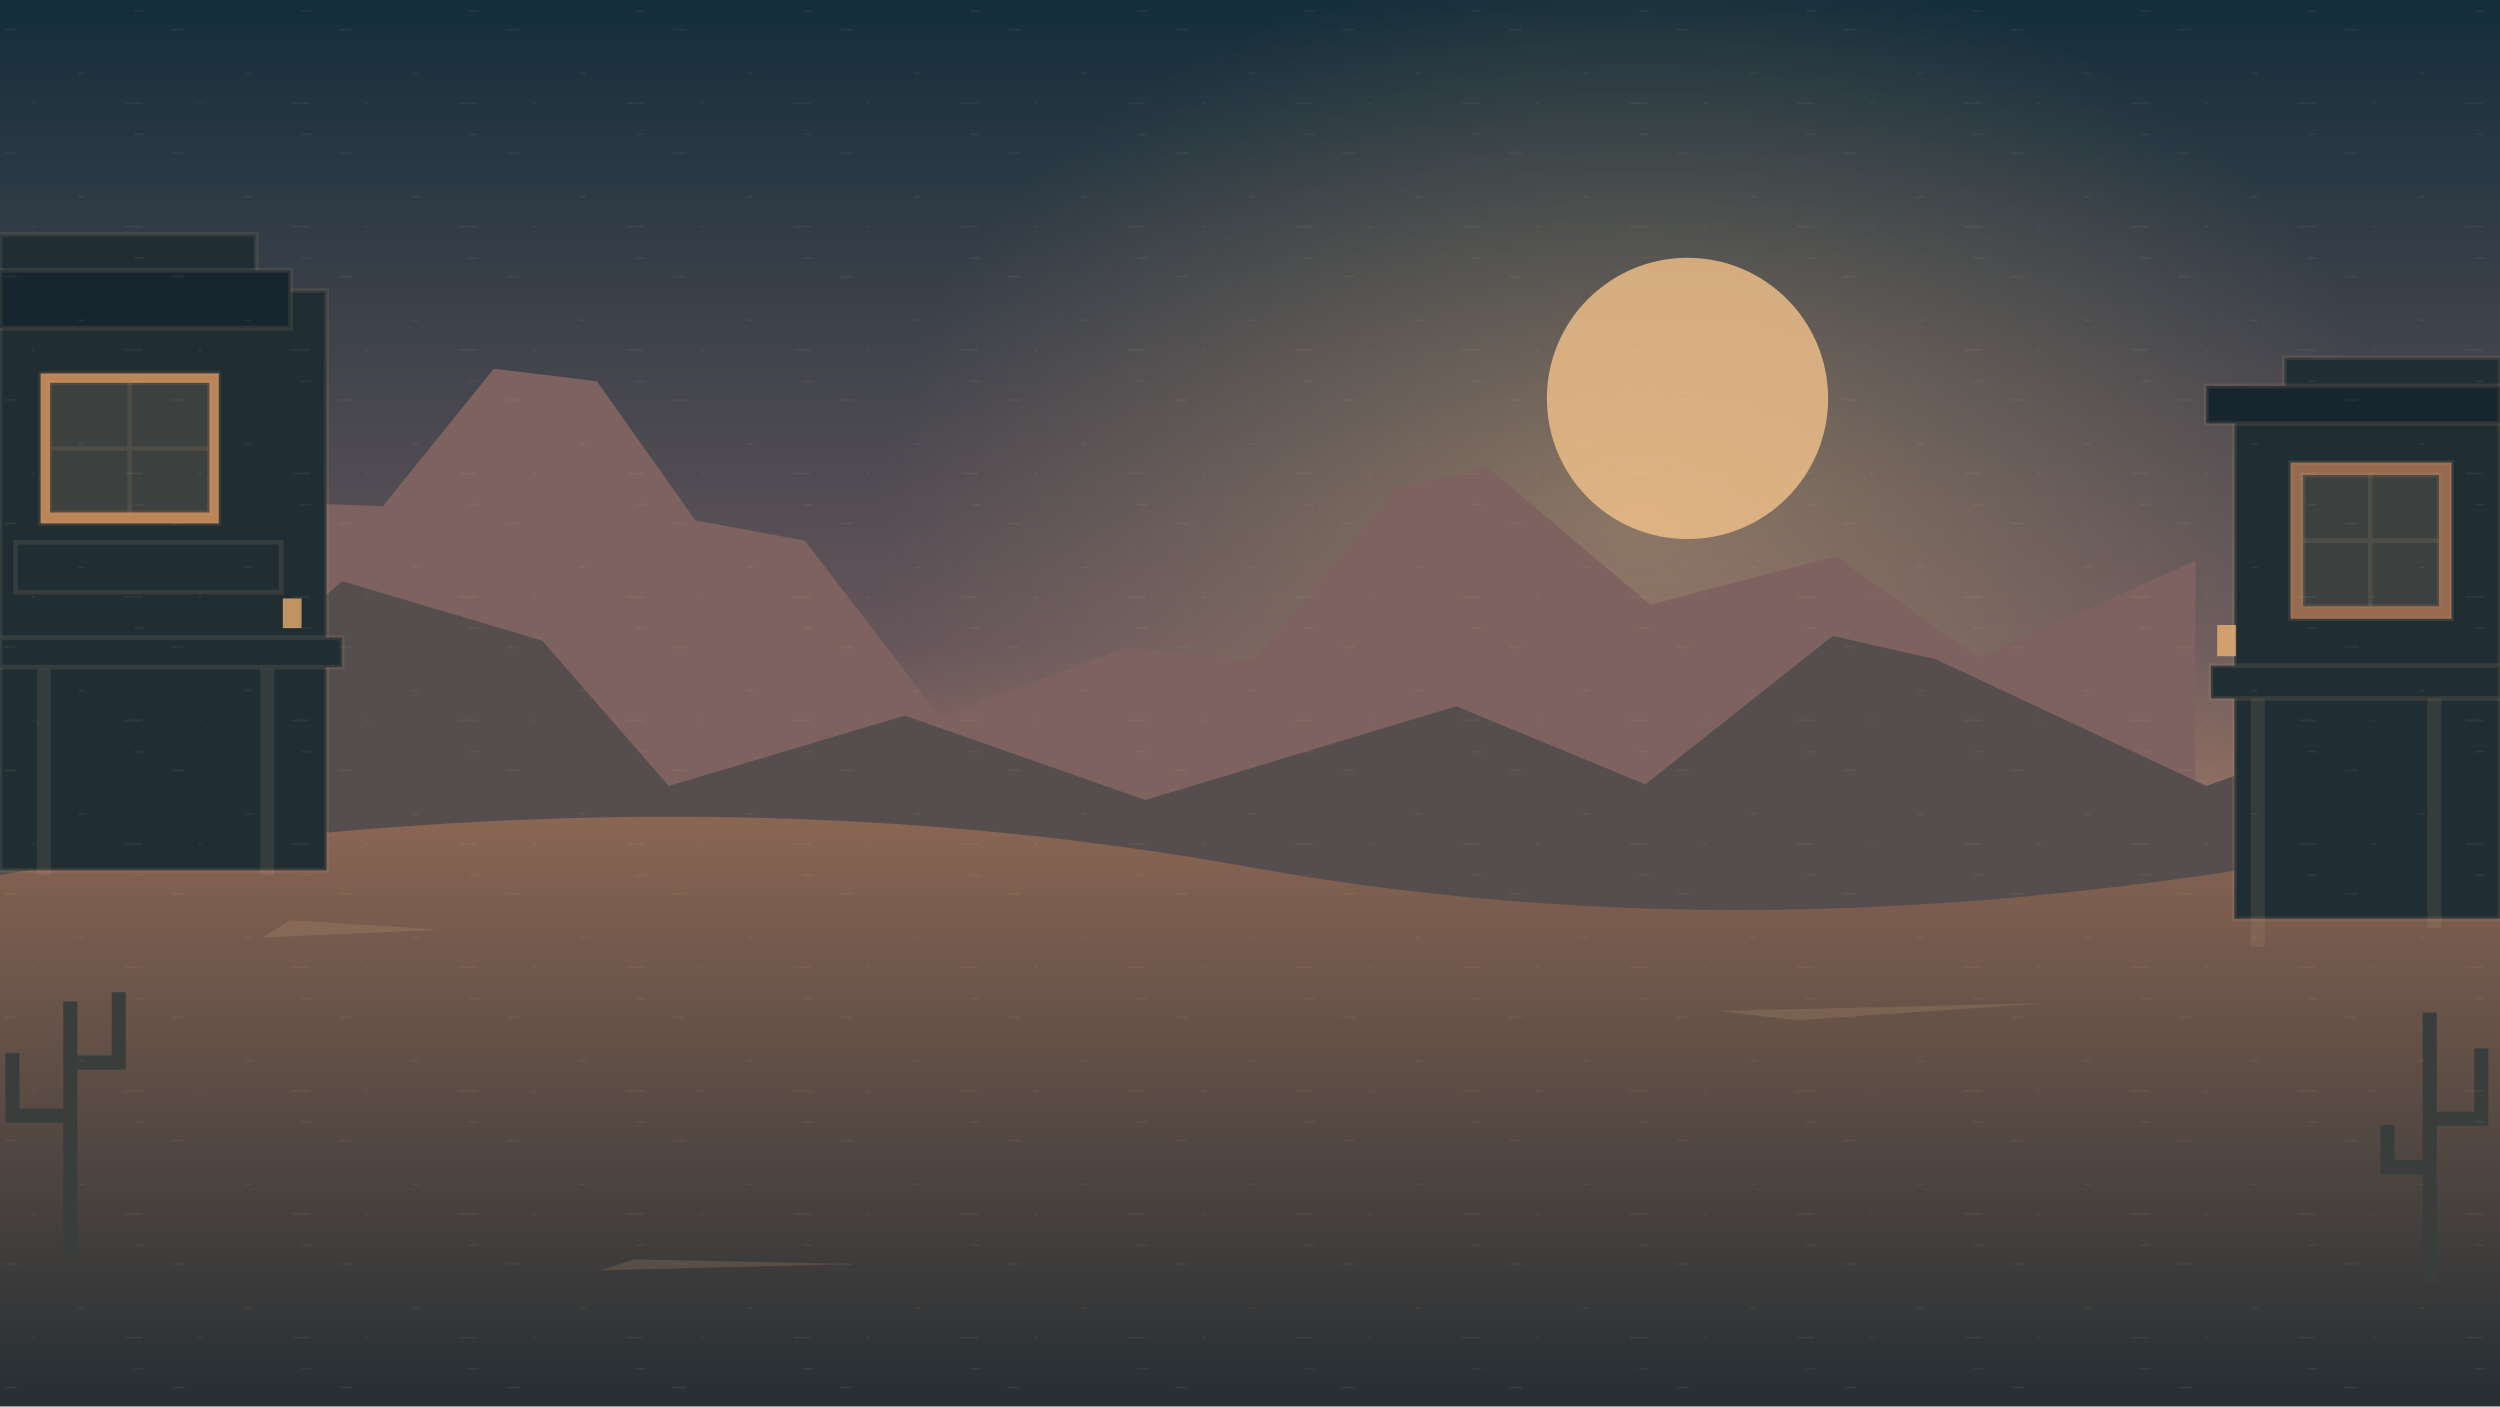
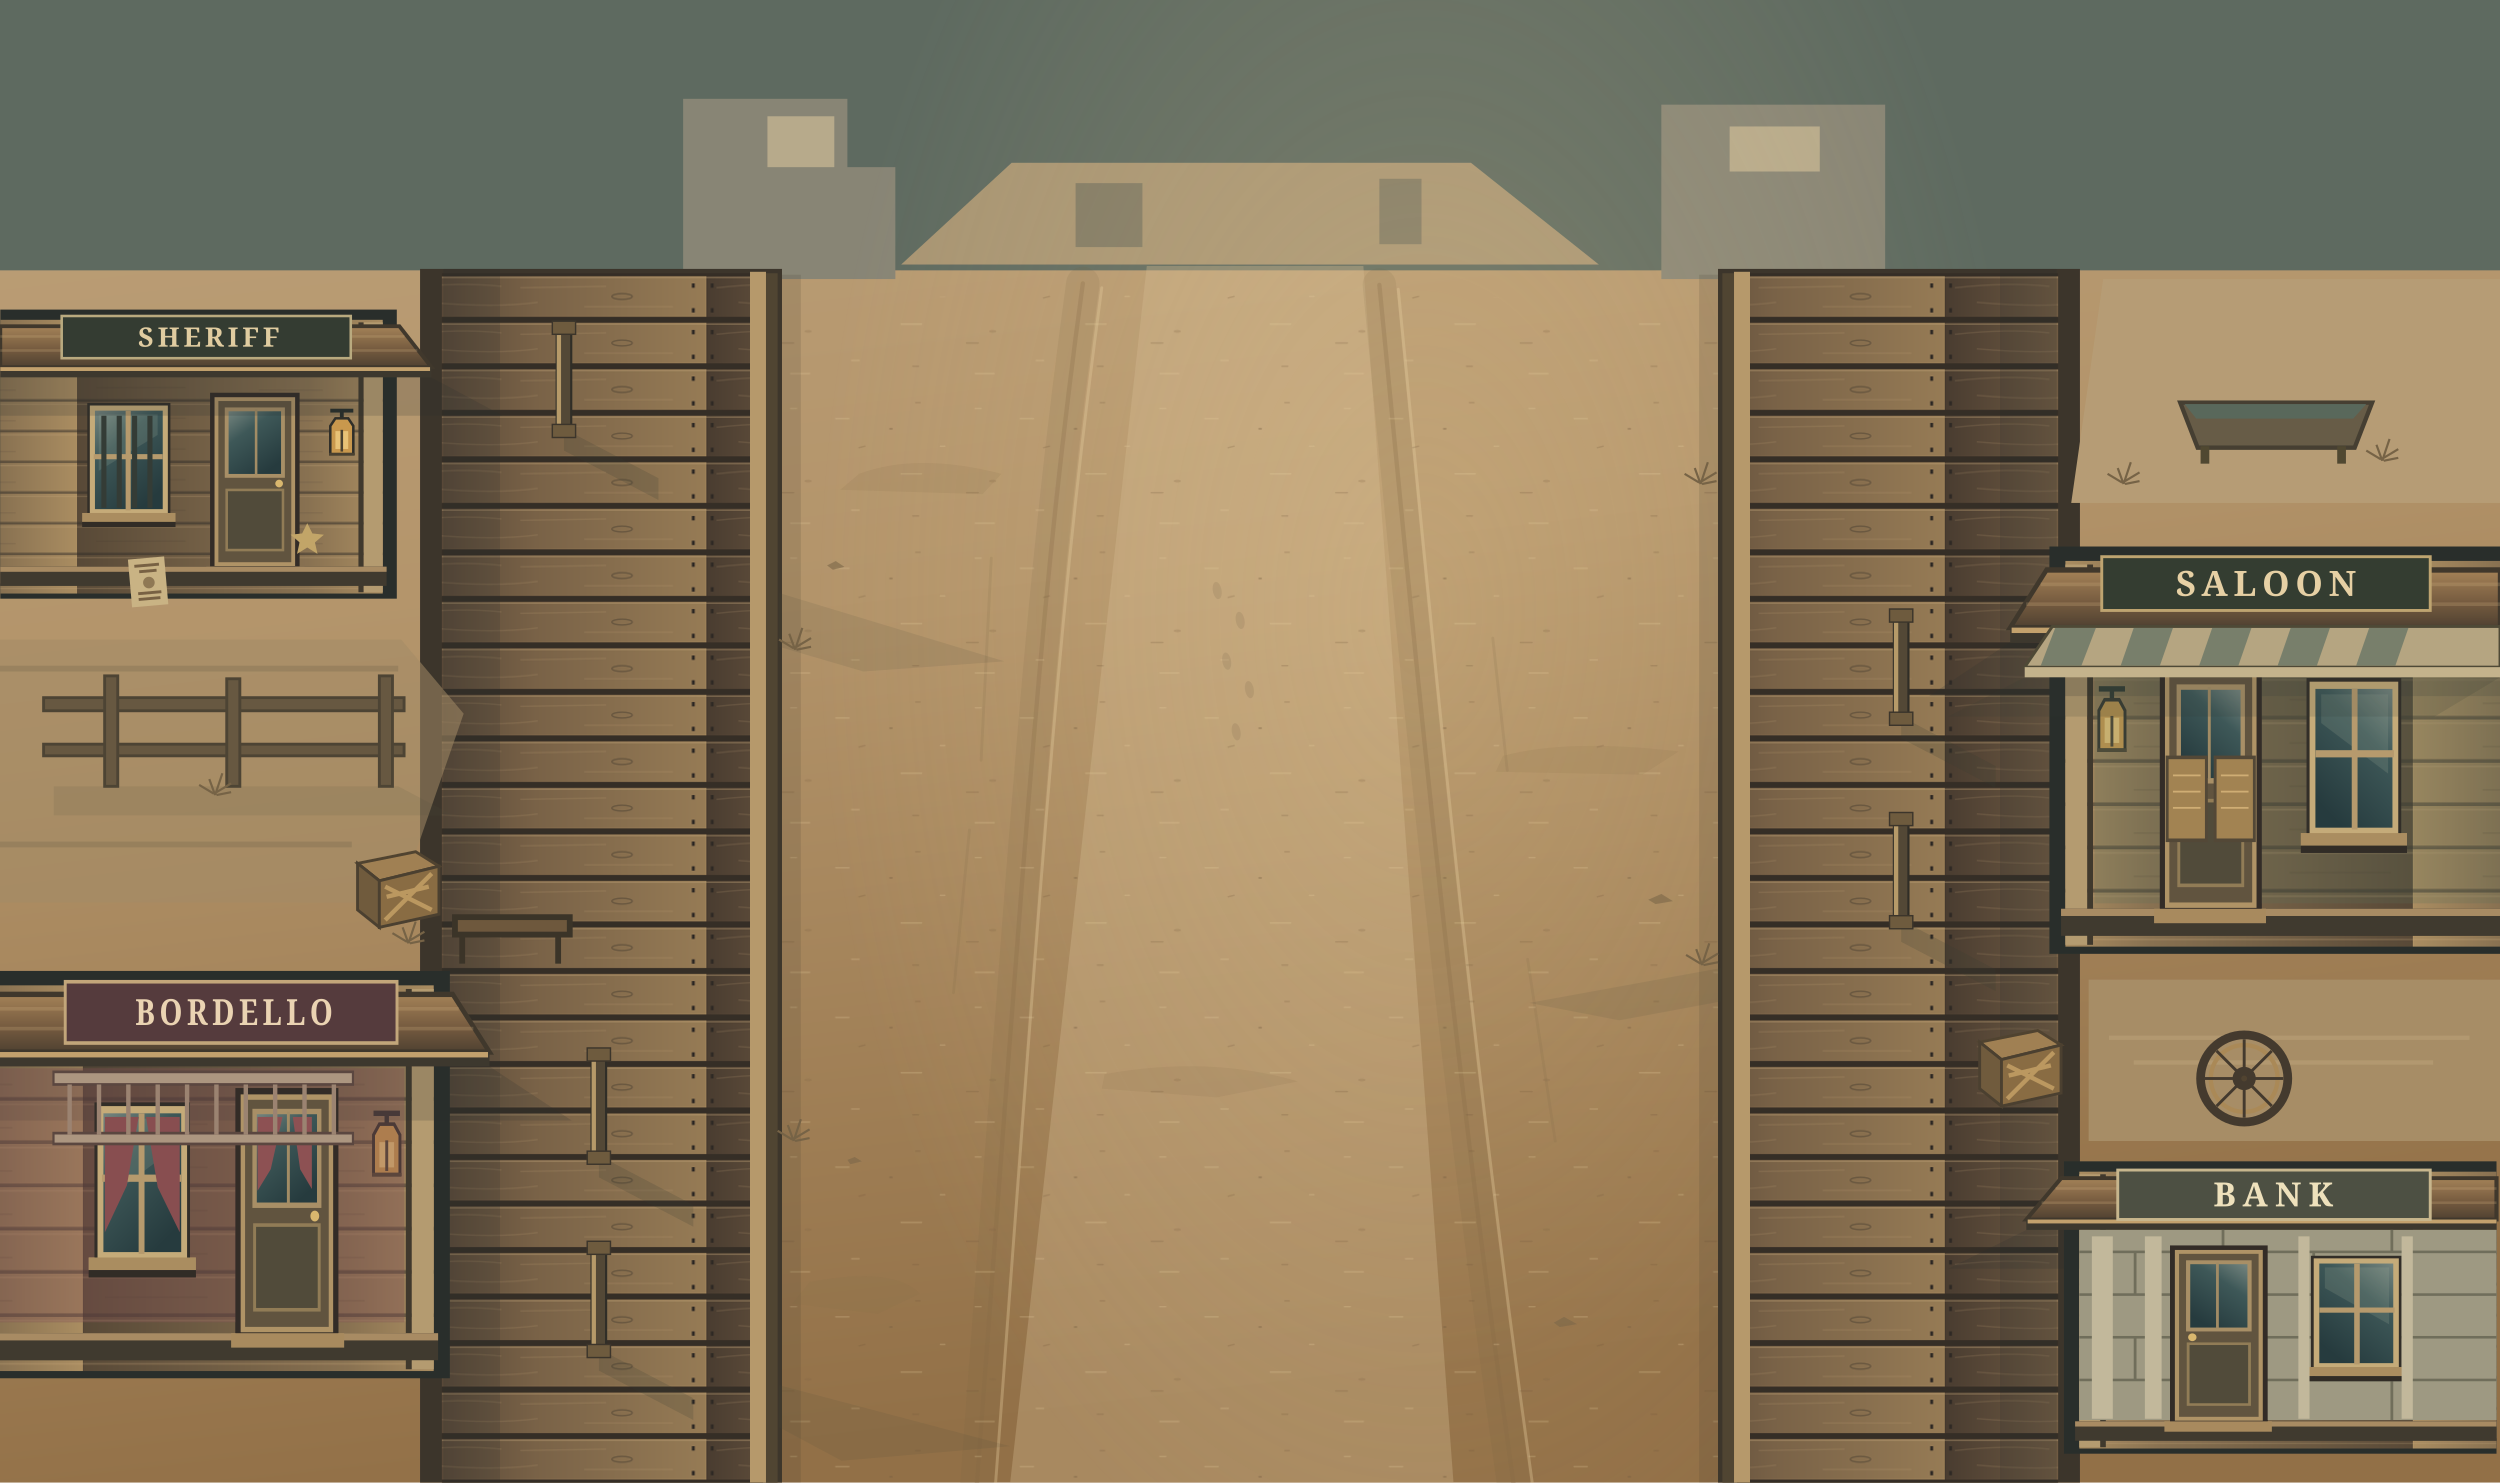
- <svg xmlns="http://www.w3.org/2000/svg" width="1600" height="900" viewBox="0 0 1600 900">
+ <svg xmlns="http://www.w3.org/2000/svg" width="1720" height="1020" viewBox="-60 -60 1720 1020">
  <defs>
-     <linearGradient id="sky" x2="0" y2="1">
-       <stop stop-color="#152e3b" />
-       <stop offset=".46" stop-color="#66565b" />
-       <stop offset=".76" stop-color="#d59469" />
-       <stop offset="1" stop-color="#e8bc82" />
-     </linearGradient>
-     <linearGradient id="sand" x2="0" y2="1">
-       <stop stop-color="#8a6654" />
-       <stop offset="1" stop-color="#252e33" />
-     </linearGradient>
-     <radialGradient id="glow">
-       <stop stop-color="#ffcb88" stop-opacity=".32" />
-       <stop offset="1" stop-color="#edbf7a" stop-opacity="0" />
+     <linearGradient id="earth" x2=".2" y2="1">
+       <stop stop-color="#bda17a" />
+       <stop offset=".45" stop-color="#b3946a" />
+       <stop offset="1" stop-color="#927047" />
+     </linearGradient>
+     <linearGradient id="walk" x2="1" y2="0">
+       <stop stop-color="#493c30" />
+       <stop offset=".45" stop-color="#796247" />
+       <stop offset="1" stop-color="#967b55" />
+     </linearGradient>
+     <linearGradient id="wall" x2="1" y2="0">
+       <stop stop-color="#584937" />
+       <stop offset=".75" stop-color="#887151" />
+       <stop offset="1" stop-color="#aa8d61" />
+     </linearGradient>
+     <linearGradient id="glass" x2=".6" y2="1">
+       <stop stop-color="#7a8982" />
+       <stop offset=".4" stop-color="#3e5858" />
+       <stop offset="1" stop-color="#263b3e" />
+     </linearGradient>
+     <linearGradient id="roof" x2="0" y2="1">
+       <stop stop-color="#a48257" />
+       <stop offset=".55" stop-color="#775c40" />
+       <stop offset="1" stop-color="#4f4131" />
+     </linearGradient>
+     <radialGradient id="sunlight">
+       <stop stop-color="#f2d7a0" stop-opacity=".22" />
+       <stop offset="1" stop-color="#f2d7a0" stop-opacity="0" />
    </radialGradient>
-     <pattern id="grain" width="107" height="79" patternUnits="userSpaceOnUse">
-       <path d="M3 19h8m39 28h4m32-40h6m-12 59h11M20 66h2" stroke="#f2d3a0" stroke-opacity=".07" />
+     <pattern id="dust" width="127" height="103" patternUnits="userSpaceOnUse">
+       <path d="M7 22h9m36 38h14m37-45h4M18 85h5m80 9h13M79 41h3" stroke="#ead1a0" stroke-opacity=".25" stroke-linecap="round" />
+       <path d="M23 42l4-1m70 32h8M62 11h3m-5 78h4" stroke="#6d553a" stroke-opacity=".22" stroke-linecap="round" />
+       <ellipse cx="45" cy="29" rx="1.4" ry=".7" fill="#745c40" opacity=".35" />
+       <ellipse cx="115" cy="65" rx="2.5" ry="1" fill="#806243" opacity=".22" />
    </pattern>
+     <pattern id="planks" width="213" height="32" patternUnits="userSpaceOnUse">
+       <path d="M0 0h213v32H0z" fill="url(#walk)" />
+       <path d="M0 1h213M0 31h213" stroke="#352e26" stroke-width="2" />
+       <path d="M0 3h213" stroke="#bea176" stroke-opacity=".38" />
+       <path d="M7 10q36-4 65-1m13 1 59-1m-122 11q46 4 75 0m32 3h61" fill="none" stroke="#c4a37a" stroke-opacity=".16" />
+       <path d="M4 7v3m0 14v3m200-20v3m0 14v3" stroke="#302a25" stroke-width="2" />
+       <ellipse cx="155" cy="16" rx="7" ry="2" fill="none" stroke="#453c30" stroke-opacity=".45" />
+     </pattern>
+     <pattern id="siding" width="240" height="24" patternUnits="userSpaceOnUse">
+       <path d="M0 0h240v24H0z" fill="url(#wall)" />
+       <path d="M0 23h240" stroke="#302d29" stroke-opacity=".48" stroke-width="2" />
+       <path d="M0 2h240" stroke="#d0b081" stroke-opacity=".22" />
+       <path d="M15 13h70m57 2h50" stroke="#372d26" stroke-opacity=".12" />
+     </pattern>
+     <g id="window">
+       <path d="M-4 -4h65v91H-4z" fill="#322e28" />
+       <path d="M0 0h57v81H0z" fill="url(#glass)" stroke="#c5ab79" stroke-width="4" />
+       <path d="M5 5h46v16L5 49Z" fill="#acb5a0" opacity=".17" />
+       <path d="M28 2v78M1 38h54" stroke="#b69a6d" stroke-width="4" />
+       <path d="M-8 82h73v7H-8z" fill="#aa8d60" />
+       <path d="M-8 89h73v4H-8z" fill="#312c26" />
+     </g>
+     <g id="door">
+       <path d="M-5 -5h70v140H-5z" fill="#332c27" />
+       <path d="M0 0h60v129H0z" fill="#61543f" stroke="#af9366" stroke-width="3" />
+       <path d="M8 8h44v52H8z" fill="url(#glass)" stroke="#a88f66" stroke-width="3" />
+       <path d="M8 71h44v47H8z" fill="#514b3a" stroke="#917c56" stroke-width="2" />
+       <path d="M31 8v51" stroke="#a28c65" stroke-width="2" />
+       <circle cx="49" cy="66" r="3" fill="#d9b76e" />
+       <path d="M-8 131h77v8H-8z" fill="#a88a5e" />
+     </g>
+     <g id="lantern">
+       <path d="M0 -22v9m-9-9h18" stroke="#282e2b" stroke-width="3" />
+       <path d="M-9 -10l4-6H5l4 6v22H-9z" fill="#c9984d" stroke="#302f29" stroke-width="2" />
+       <path d="M-5 -6h10V8H-5z" fill="#e8c276" />
+       <path d="M-10 12h20M0 -7v17" stroke="#4a4130" stroke-width="2" />
+     </g>
+     <g id="facade">
+       <path d="M-60 0H250V226H-60z" fill="#292e2b" />
+       <path d="M-60 8H239V222H-60z" fill="url(#siding)" />
+       <path d="M224 10h15v211h-15z" fill="#b49b70" />
+       <path d="M220 10h4v211h-4z" fill="#40392d" />
+       <use href="#window" x="12" y="77" />
+       <use href="#door" x="109" y="70" />
+       <path d="M-60 201h302v15H-60z" fill="#403a2f" />
+       <path d="M-60 201h302v4H-60z" fill="#a88b63" />
+       <path d="M-60 13H252L277 45H-60z" fill="url(#roof)" stroke="#40382c" stroke-width="3" />
+       <path d="M-60 21H256M-60 32H266" stroke="#cfaf7d" stroke-opacity=".25" stroke-width="2" />
+       <path d="M-60 45H277v8H-60z" fill="#3d382e" />
+       <path d="M-60 45H276v3H-60z" fill="#c3a16d" />
+       <path d="M-60 53H277l56 30H-60z" fill="#282d2a" opacity=".18" />
+       <use href="#lantern" x="207" y="101" />
+     </g>
+     <g id="post">
+       <path d="M0 0l65 34v15L0 15Z" fill="#34392e" opacity=".19" />
+       <path d="M-5 -70H5V3H-5z" fill="#534836" stroke="#302e27" stroke-width="1.5" />
+       <path d="M-5 -70h3V2h-3z" fill="#b69a69" />
+       <path d="M-8 -74H8v9H-8zM-8 -3H8v9H-8z" fill="#6e5b3e" stroke="#3c352b" stroke-width="1" />
+     </g>
+     <g id="crate">
+       <path d="M0 0l40-8 16 10-41 10Z" fill="#a08053" stroke="#504330" stroke-width="2" />
+       <path d="M0 0l15 12v32L0 32Z" fill="#705b3d" stroke="#4b4030" stroke-width="2" />
+       <path d="M15 12l41-10v33L15 44Z" fill="#896c43" stroke="#4b4030" stroke-width="2" />
+       <path d="M19 16l32 16m0-25L19 39M20 23l29-7" stroke="#bb9860" stroke-width="3" />
+     </g>
+     <g id="weed" stroke="#766346" stroke-width="1.5" fill="none">
+       <path d="M0 0l-4-11M0 0l5-15M1-2l10-6M-1-1l-10-6M1 0l10-2" />
+     </g>
  </defs>
-   <path fill="url(#sky)" d="M0 0h1600v900H0z" />
-   <ellipse cx="1050" cy="330" rx="490" ry="360" fill="url(#glow)" />
-   <circle cx="1080" cy="255" r="90" fill="#f2c28b" opacity=".8" />
-   <path d="M0 413l140-93 105 4 71-88 66 8 63 89 70 13 87 113 120-45 80 9 92-111 58-13 104 88 119-31 91 65 139-62v356H0Z" fill="#7d6260" />
-   <path d="M0 470l123-15 96-83 128 38 81 93 151-45 154 54 199-60 121 50 120-95 66 15 173 81 188-67v464H0Z" fill="#554d4e" />
-   <path d="M0 560Q430 488 800 555t800-30v375H0Z" fill="url(#sand)" />
-   <g fill="#202e34" stroke="#d6a477" stroke-opacity=".12" stroke-width="3">
-     <path d="M0 150h164v36h45v371H0Z" />
-     <path d="M0 173h186v37H0Z" fill="#17262e" />
-     <path d="M26 239h114v96H26z" fill="#bc8557" />
-     <path d="M32 245h102v83H32Z" fill="#3c4140" />
-     <path d="M83 245v84m-50-42h100" />
-     <path d="M10 347h170v32H10z" />
-     <path d="M0 408h219v19H0z" />
-     <path d="M28 428v132m143-132v132" stroke-width="9" />
-     <path d="M1462 229h138v359h-170V267h32Z" />
-     <path d="M1412 247h188v24h-188z" fill="#17262e" />
-     <path d="M1466 296h103v100h-103z" fill="#956a4e" />
-     <path d="M1474 304h87v84h-87z" fill="#3c4140" />
-     <path d="M1517 304v84m-43-42h87" />
-     <path d="M1415 426h185v21h-185z" />
-     <path d="M1445 447v159m113-159v147" stroke-width="9" />
-   </g>
-   <g fill="#f3b576" opacity=".75">
-     <path d="M181 383h12v19h-12zM1419 400h12v20h-12z" />
-   </g>
-   <g stroke="#393d3c" stroke-width="9" fill="none">
-     <path d="M45 641v163m0-90H8v-40m37 6h31v-45M1555 648v174m0-106h33v-45m-33 76h-27v-27" />
-   </g>
-   <g fill="#d8ac7b" opacity=".17">
-     <path d="M186 589l96 6-114 5zM1100 647l210-5-161 11zM406 806l140 3-162 4z" />
-   </g>
-   <path fill="url(#grain)" d="M0 0h1600v900H0z" />
+   <path d="M-60-60H1660V960H-60z" fill="url(#earth)" />
+   <path d="M-60-60H1660V126H-60z" fill="#5e6a60" />
+   <path d="M410 8h113v47h33v77H410zM1083 12h154v120h-154z" fill="#888575" />
+   <path d="M468 20h46v35h-46zM1130 27h62v31h-62z" fill="#b7aa8b" />
+   <path d="M560 122l76-70h316l88 70Z" fill="#a89573" />
+   <path d="M680 66h46v44h-46zM889 63h29v45h-29z" fill="#827b65" />
+   <path d="M729 123h149l62 837H635Z" fill="#d0b78e" opacity=".35" />
+   <ellipse cx="918" cy="362" rx="418" ry="695" fill="url(#sunlight)" />
+   <g fill="none" stroke-linecap="round">
+     <path d="M685 135C657 340 647 492 612 962M889 136C910 349 935 631 982 966" stroke="#725d40" stroke-opacity=".12" stroke-width="23" />
+     <path d="M685 135C657 340 647 492 612 962M889 136C910 349 935 631 982 966" stroke="#856b45" stroke-opacity=".25" stroke-width="3" />
+     <path d="M698 138C670 346 660 490 625 960M902 139C923 350 948 631 995 966" stroke="#e6cea0" stroke-opacity=".34" stroke-width="2" />
+     <path d="M622 324l-7 139m-8 48-11 112m371-244 10 91m14 130 19 125" stroke="#7b6646" stroke-opacity=".15" stroke-width="2" />
+   </g>
+   <path d="M468 149Q780 133 1125 151L1145 965H449Z" fill="url(#dust)" />
+   <g fill="#836944" opacity=".13">
+     <path d="M531 266q40-15 98 0l-13 14-98-3zM974 460q45-12 121-3l-25 16-101-2zM700 679q72-13 133 5l-56 11-79-6zM497 822q58-11 76 8l-29 14-59-7z" />
+   </g>
+   <path d="M229 125H478V960H229zM1122 125H1371V960H1122z" fill="#3c352b" />
+   <path d="M244 128H465V960H244zM1135 128H1356V960H1135z" fill="url(#planks)" />
+   <path d="M456 127h11v833h-11zM1133 127h11v833h-11z" fill="#b6996b" />
+   <path d="M467 128h8v832h-8zM1125 128h8v832h-8z" fill="#504532" />
+   <path d="M475 129h16v831h-16zM1109 129h16v831h-16z" fill="#403c2e" opacity=".16" />
+   <path d="M245 125h39v835h-39zM1316 125h39v835h-39z" fill="#272e2a" opacity=".18" />
+   <g transform="translate(-7 153) scale(.88 .88)">
+     <use href="#facade" />
+     <path d="M-12 5h226v33H-12z" fill="#343c32" stroke="#b9aa7f" stroke-width="2" />
+     <text x="103" y="29" fill="#e0cca0" font-family="Georgia,serif" font-size="21" font-weight="bold" letter-spacing="3" text-anchor="middle">SHERIFF</text>
+     <path d="M21 83v72m12-72v72m12-72v72m12-72v72" stroke="#343c36" stroke-width="4" />
+     <path d="M180 167l4 8 9 1-7 6 2 9-8-5-8 5 2-9-7-6 9-1z" fill="#c2a568" />
+   </g>
+   <path d="M-60 380H216l43 51-45 130H-60z" fill="#a38b65" opacity=".54" />
+   <path d="M-60 400H214M-60 521H182" stroke="#6c6249" stroke-opacity=".28" stroke-width="4" />
+   <g fill="#675841" stroke="#4d4434" stroke-width="2">
+     <path d="M-30 420h248v9H-30zM-30 452h248v8H-30z" />
+     <path d="M12 405h9v76h-9zM96 407h9v74h-9zM201 405h9v76h-9z" />
+   </g>
+   <path d="M-23 481h237l38 20H-23z" fill="#504d38" opacity=".12" />
+   <use href="#crate" x="186" y="534" />
+   <use href="#weed" x="88" y="487" />
+   <use href="#weed" x="221" y="589" />
+   <g transform="translate(-3 608) scale(1.01 1.24)">
+     <use href="#facade" />
+     <path d="M-60 54H219v141H-60z" fill="#7d4e50" opacity=".36" />
+     <use href="#window" x="12" y="77" />
+     <use href="#door" x="109" y="70" />
+     <path d="M15 81h23l-8 38-15 26zM43 81h23v64l-15-25z" fill="#884e50" />
+     <path d="M119 81h17l-8 29-9 12zM143 81h13v40l-8-11z" fill="#8d5153" />
+     <path d="M-12 6h226v34H-12z" fill="#553b3d" stroke="#c2a67a" stroke-width="2" />
+     <text x="103" y="30" fill="#ead3b2" font-family="Georgia,serif" font-size="20" font-weight="bold" letter-spacing="3" text-anchor="middle">BORDELLO</text>
+     <path d="M-20 56h204v7H-20zM-20 90h204v6H-20z" fill="#ac9680" stroke="#5b4740" stroke-width="1.5" />
+     <path d="M-9 63v28m20-28v28m20-28v28m20-28v28m20-28v28m20-28v28m20-28v28m20-28v28m20-28v28m20-28v28" stroke="#9b8371" stroke-width="3" />
+   </g>
+   <path d="M1387 132H1660v154h-295z" fill="#b69c75" />
+   <path d="M1440 217h132l-12 31h-108z" fill="#675c47" stroke="#463f32" stroke-width="3" />
+   <path d="M1443 218h125l-9 10h-108z" fill="#59685b" />
+   <path d="M1457 247v12m94-12v12" stroke="#504831" stroke-width="6" />
+   <use href="#weed" x="1401" y="273" />
+   <use href="#weed" x="1579" y="257" />
+   <g transform="translate(1600 316) scale(-1 1.24)">
+     <use href="#facade" />
+     <path d="M-60 52H219v146H-60z" fill="#586c59" opacity=".23" />
+     <use href="#window" x="12" y="77" />
+     <use href="#door" x="109" y="70" />
+     <path d="M109 117h27v46h-27zM142 117h27v46h-27z" fill="#a28352" stroke="#534837" stroke-width="2" />
+     <path d="M113 127h19m-19 9h19m-19 9h19m14-18h19m-19 9h19m-19 9h19" stroke="#cfad74" stroke-width="1" />
+   </g>
+   <path d="M1386 323h226v37h-226z" fill="#343d31" stroke="#bea470" stroke-width="2" />
+   <text x="1499" y="350" fill="#e6d0a4" font-family="Georgia,serif" font-size="24" font-weight="bold" letter-spacing="4" text-anchor="middle">SALOON</text>
+   <path d="M1352 371h308v28h-327z" fill="#b5a581" stroke="#4e4936" stroke-width="2" />
+   <g fill="#53685d" opacity=".62">
+     <path d="M1354 372h28l-10 26h-28zM1408 372h27l-9 26h-27zM1462 372h27l-9 26h-27zM1516 372h27l-9 26h-27zM1570 372h27l-9 26h-27z" />
+   </g>
+   <path d="M1333 399h327v7h-327z" fill="#c4b38c" />
+   <path d="M1333 406h327l-45 27h-335z" fill="#30372c" opacity=".15" />
+   <path d="M1377 614h283v111h-283z" fill="#a78d66" />
+   <path d="M1391 654h248m-231 17h206" stroke="#dfc79a" stroke-opacity=".2" stroke-width="3" />
+   <g transform="translate(1600 739) scale(-.96 .89)">
+     <use href="#facade" />
+     <path d="M-60 53H239v147H-60z" fill="#9e9982" />
+     <path d="M-60 70H239M-60 103H239M-60 136H239M-60 169H239M15 53v17m0 33v33m0 33v31m56-130v33m0 33v33m65-116v17m0 33v33m0 33v31m63-130v33m0 33v33" stroke="#706e5b" stroke-width="2" />
+     <use href="#window" x="12" y="77" />
+     <use href="#door" x="109" y="70" />
+     <path d="M0 58h8v141H0zM74 58h8v141h-8zM180 58h12v141h-12zM215 58h15v141h-15z" fill="#c2b89b" />
+   </g>
+   <path d="M1397 745h215v34h-215z" fill="#4d5043" stroke="#c7b68d" stroke-width="2" />
+   <text x="1504" y="770" fill="#eee1bc" font-family="Georgia,serif" font-size="23" font-weight="bold" letter-spacing="5" text-anchor="middle">BANK</text>
+   <use href="#post" x="328" y="235" />
+   <use href="#post" x="352" y="735" />
+   <use href="#post" x="352" y="868" />
+   <use href="#post" x="1248" y="433" />
+   <use href="#post" x="1248" y="573" />
+   <g fill="#424636" opacity=".12">
+     <path d="M476 348l155 47-97 7-58-17zM476 893l159 42-116 10-43-23zM1124 606l-132 24 62 12 70-13z" />
+   </g>
+   <use href="#crate" x="1302" y="657" />
+   <path d="M253 571h79v12h-79zM258 583v20m66-20v20" fill="#6e583d" stroke="#3b3428" stroke-width="4" />
+   <g transform="translate(1484 682)" fill="none" stroke="#443a2e" stroke-width="6">
+     <circle r="30" />
+     <circle r="23" stroke="#aa8957" stroke-width="3" />
+     <path d="M-27 0h54M0-27v54M-19-19l38 38M-19 19l38-38" stroke-width="2" />
+     <circle r="5" fill="#514330" />
+   </g>
+   <g transform="translate(28 325) rotate(-5)">
+     <path d="M0 0h25v33H0z" fill="#c9b384" />
+     <path d="M4 5h17m-14 4h12m-14 15h16m-16 4h15" stroke="#786143" stroke-width="2" />
+     <circle cx="13" cy="17" r="4" fill="#8f7854" />
+   </g>
+   <use href="#weed" x="487" y="387" />
+   <use href="#weed" x="1111" y="604" />
+   <use href="#weed" x="486" y="725" />
+   <use href="#weed" x="1110" y="273" />
+   <g fill="#7d6849" opacity=".62">
+     <path d="M509 329l6-3 6 4-8 2zM1074 559l9-4 8 5-12 2zM523 738l5-2 5 3-8 2zM1009 850l7-4 9 5-12 2z" />
+   </g>
+   <g fill="#604f38" opacity=".14" transform="rotate(-10 799 509)">
+     <ellipse cx="806" cy="345" rx="3" ry="6" />
+     <ellipse cx="818" cy="368" rx="3" ry="6" />
+     <ellipse cx="804" cy="394" rx="3" ry="6" />
+     <ellipse cx="816" cy="416" rx="3" ry="6" />
+     <ellipse cx="802" cy="443" rx="3" ry="6" />
+   </g>
</svg>
